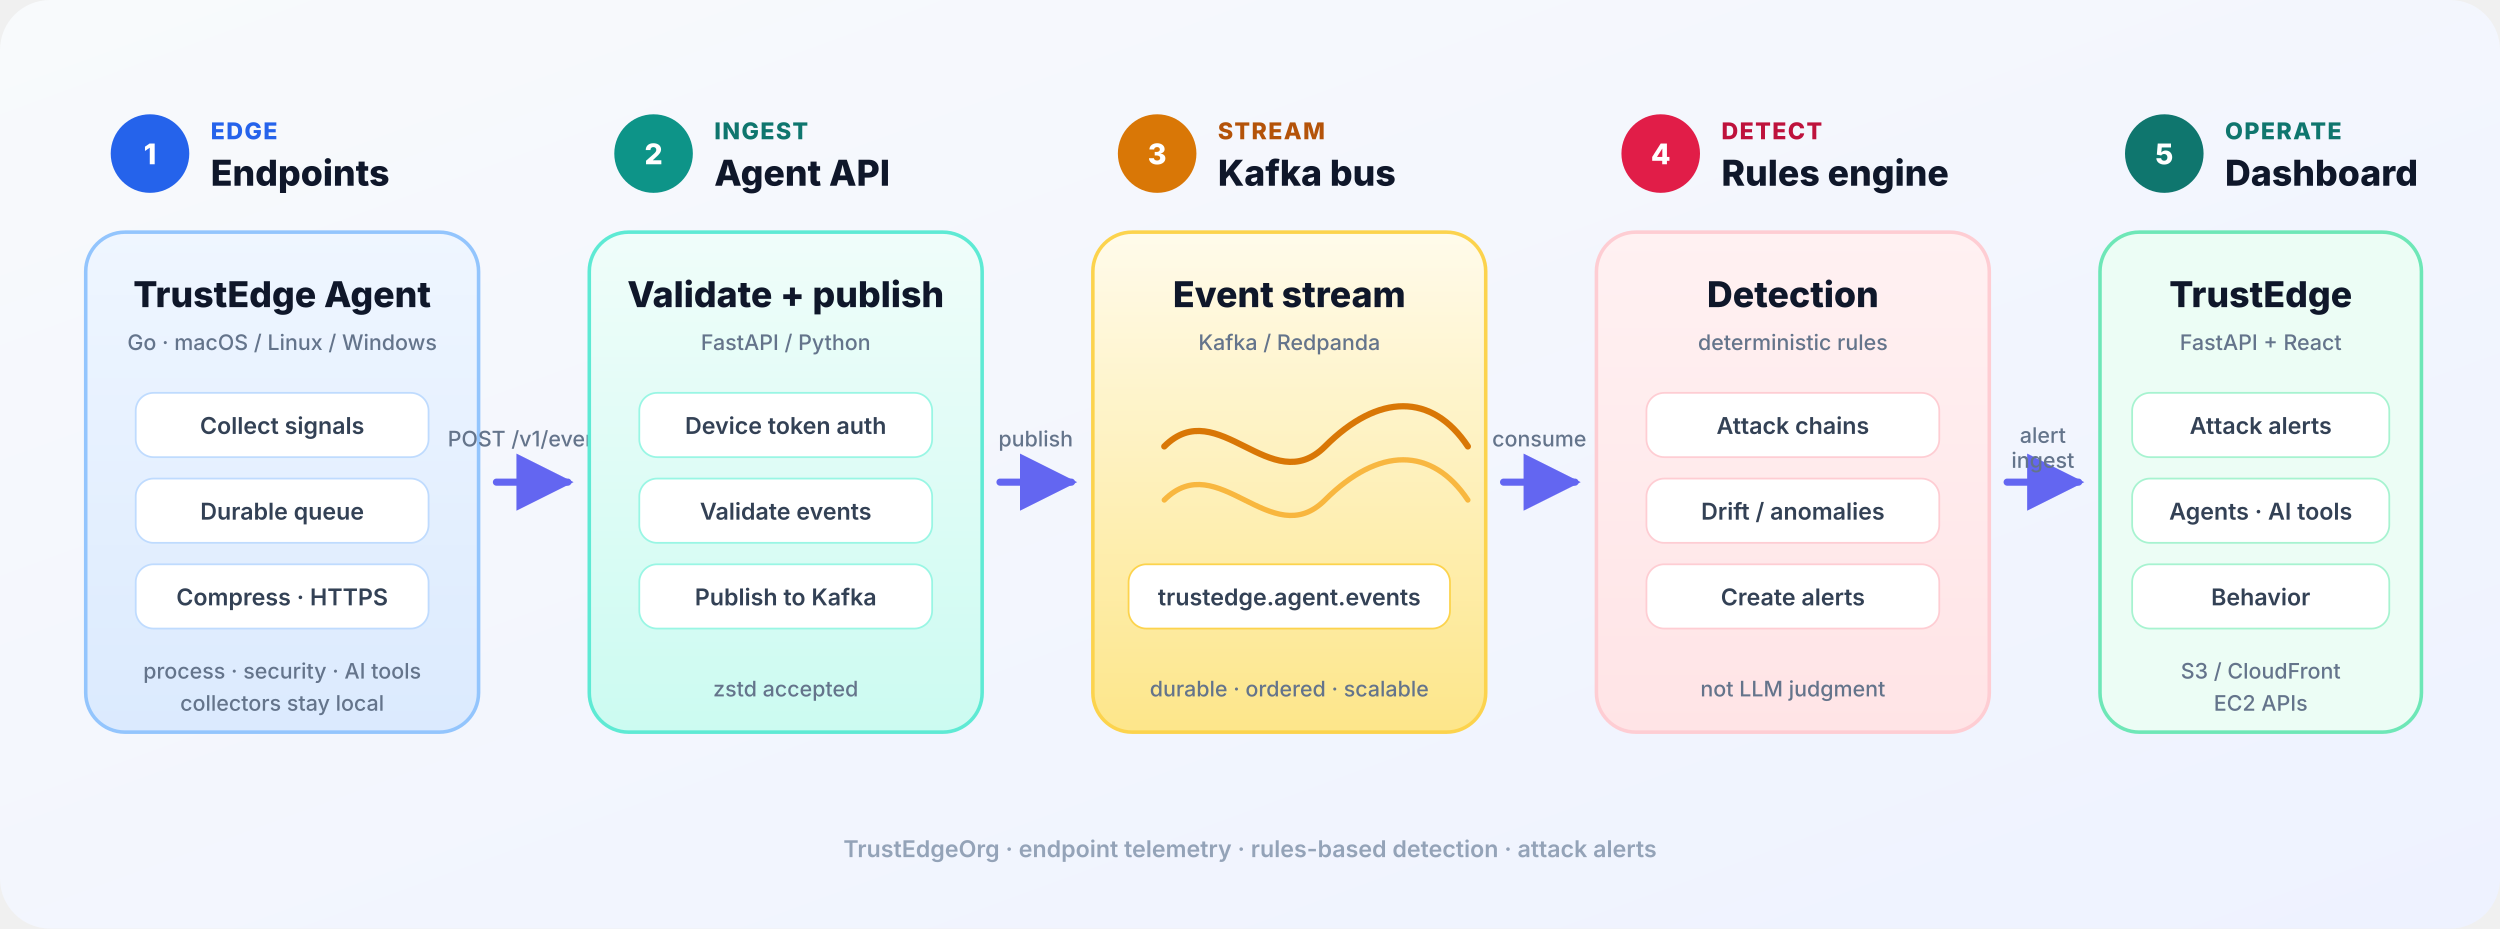
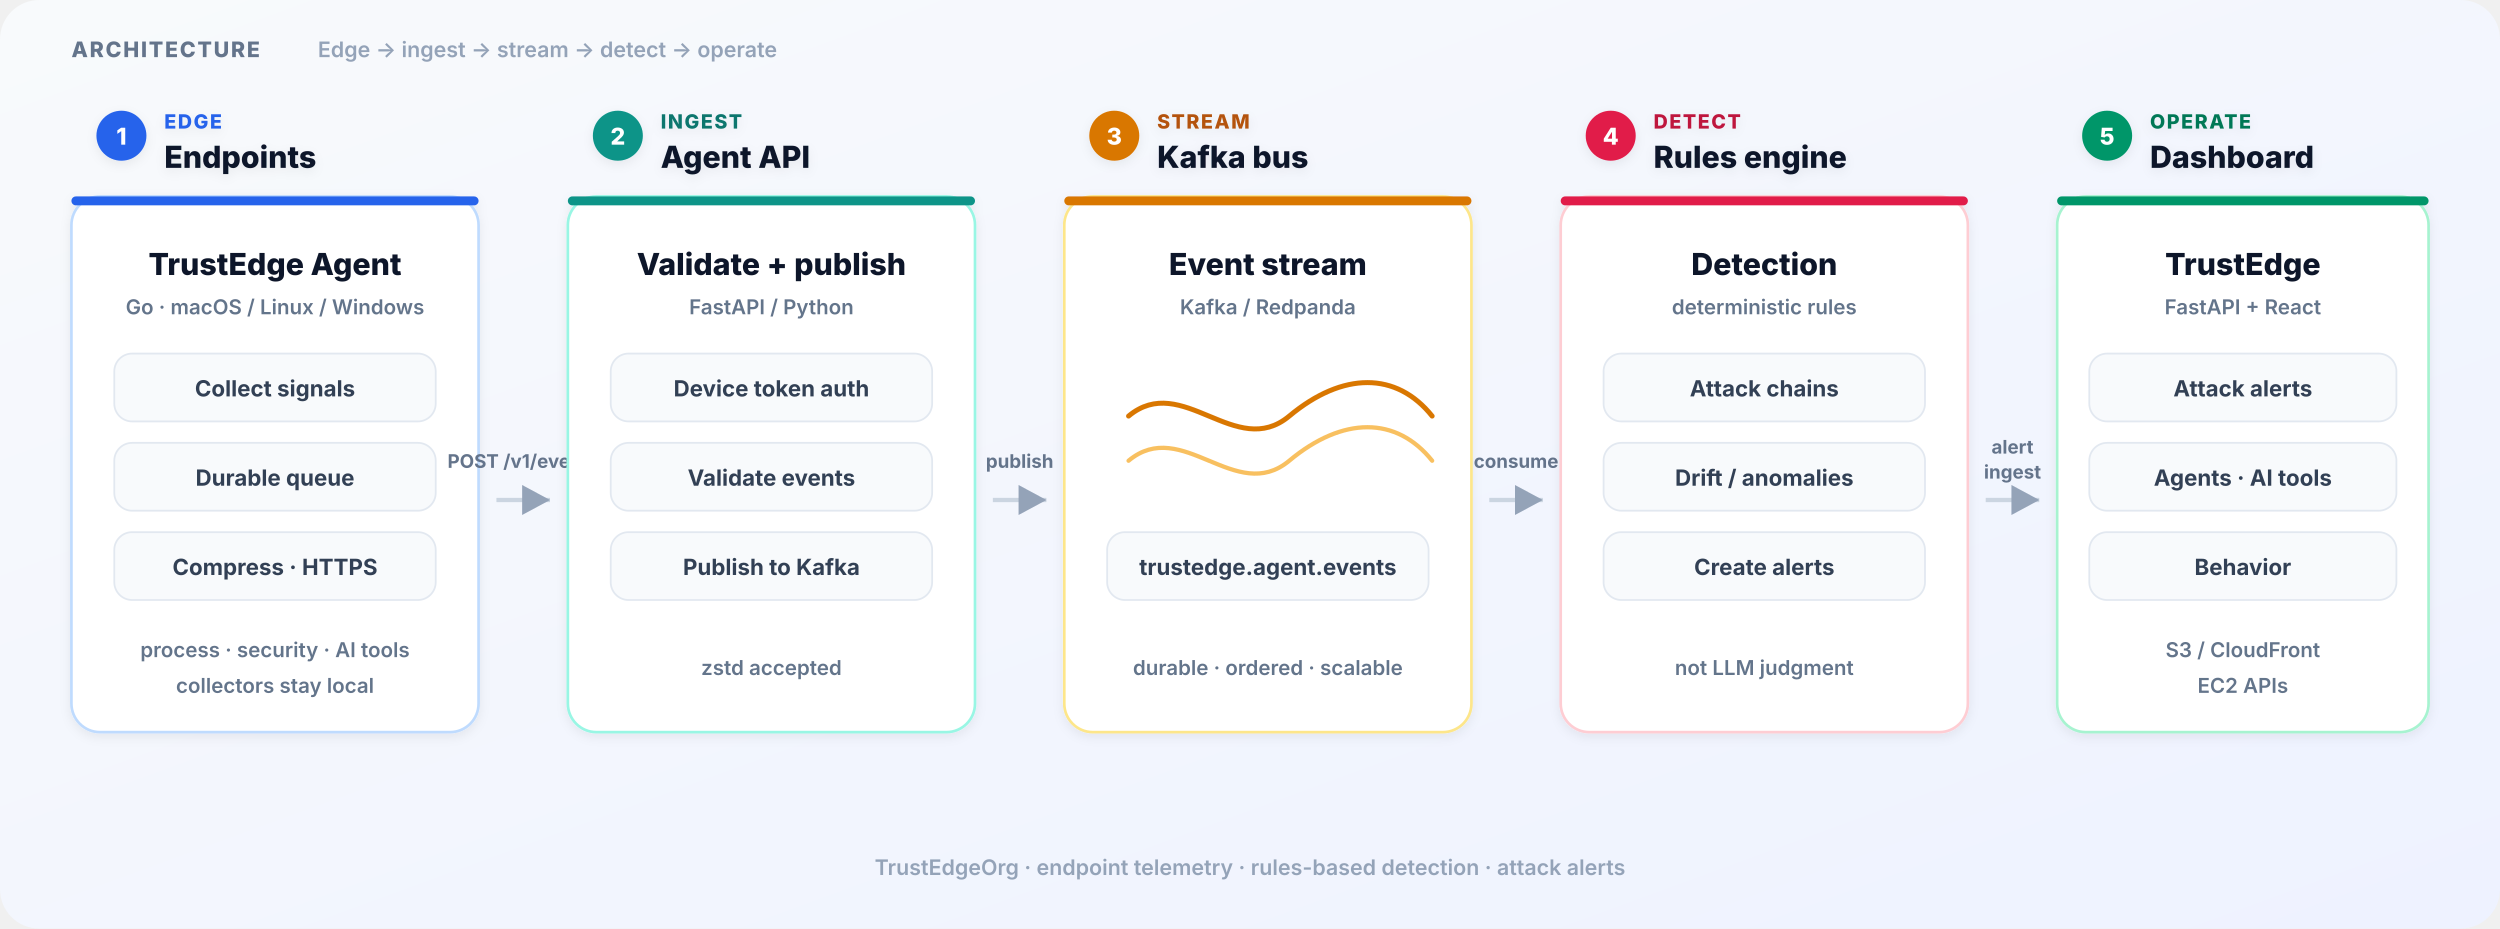
<svg xmlns="http://www.w3.org/2000/svg" viewBox="0 0 1400 520" role="img" aria-labelledby="arch-title arch-desc">
  <defs>
    <linearGradient id="arch-bg" x1="0%" y1="0%" x2="100%" y2="100%">
      <stop offset="0%" stop-color="#F8FAFC" />
      <stop offset="100%" stop-color="#EEF2FF" />
    </linearGradient>
-     <linearGradient id="arch-brand" x1="0%" y1="0%" x2="100%" y2="0%">
+     <linearGradient id="arch-flow" x1="0%" y1="0%" x2="100%" y2="0%">
      <stop offset="0%" stop-color="#2563EB" />
-       <stop offset="100%" stop-color="#7C3AED" />
+       <stop offset="35%" stop-color="#0D9488" />
+       <stop offset="65%" stop-color="#D97706" />
+       <stop offset="100%" stop-color="#059669" />
    </linearGradient>
-     <linearGradient id="arch-blue" x1="0%" y1="0%" x2="0%" y2="100%">
-       <stop offset="0%" stop-color="#EFF6FF" />
-       <stop offset="100%" stop-color="#DBEAFE" />
-     </linearGradient>
-     <linearGradient id="arch-teal" x1="0%" y1="0%" x2="0%" y2="100%">
-       <stop offset="0%" stop-color="#F0FDFA" />
-       <stop offset="100%" stop-color="#CCFBF1" />
-     </linearGradient>
-     <linearGradient id="arch-amber" x1="0%" y1="0%" x2="0%" y2="100%">
-       <stop offset="0%" stop-color="#FFFBEB" />
-       <stop offset="100%" stop-color="#FDE68A" />
-     </linearGradient>
-     <linearGradient id="arch-rose" x1="0%" y1="0%" x2="0%" y2="100%">
-       <stop offset="0%" stop-color="#FFF1F2" />
-       <stop offset="100%" stop-color="#FFE4E6" />
-     </linearGradient>
-     <marker id="arch-arr" viewBox="0 0 10 10" refX="9" refY="5" markerWidth="8" markerHeight="8" orient="auto">
-       <path d="M0 0 L10 5 L0 10 z" fill="#6366F1" />
+     <marker id="arch-arr" markerWidth="8" markerHeight="8" refX="6.5" refY="3.5" orient="auto">
+       <path d="M0,0 L6.5,3.5 L0,7 Z" fill="#94A3B8" />
    </marker>
+     <filter id="arch-soft" x="-6%" y="-4%" width="112%" height="112%">
+       <feDropShadow dx="0" dy="2" stdDeviation="3" flood-color="#0F172A" flood-opacity="0.07" />
+     </filter>
    <style>
-       .num { font-family: ui-sans-serif, system-ui, -apple-system, Segoe UI, sans-serif; font-size: 16px; font-weight: 800; fill: #FFFFFF; }
-       .h { font-family: ui-sans-serif, system-ui, -apple-system, Segoe UI, sans-serif; font-size: 20px; font-weight: 800; fill: #0F172A; }
-       .b { font-family: ui-sans-serif, system-ui, -apple-system, Segoe UI, sans-serif; font-size: 13px; font-weight: 600; fill: #334155; }
-       .s { font-family: ui-sans-serif, system-ui, -apple-system, Segoe UI, sans-serif; font-size: 12px; font-weight: 500; fill: #64748B; }
-       .step { font-family: ui-sans-serif, system-ui, -apple-system, Segoe UI, sans-serif; font-size: 13px; font-weight: 800; letter-spacing: 0.06em; }
-       .foot { font-family: ui-sans-serif, system-ui, -apple-system, Segoe UI, sans-serif; font-size: 13px; font-weight: 600; fill: #94A3B8; }
+       .title { font-family: ui-sans-serif, system-ui, -apple-system, Segoe UI, sans-serif; font-size: 12px; font-weight: 800; letter-spacing: 0.08em; fill: #64748B; }
+       .lead { font-family: ui-sans-serif, system-ui, -apple-system, Segoe UI, sans-serif; font-size: 12px; font-weight: 600; fill: #94A3B8; }
+       .step { font-family: ui-sans-serif, system-ui, -apple-system, Segoe UI, sans-serif; font-size: 11px; font-weight: 800; letter-spacing: 0.08em; }
+       .h { font-family: ui-sans-serif, system-ui, -apple-system, Segoe UI, sans-serif; font-size: 17px; font-weight: 800; fill: #0F172A; }
+       .b { font-family: ui-sans-serif, system-ui, -apple-system, Segoe UI, sans-serif; font-size: 12.5px; font-weight: 700; fill: #334155; }
+       .s { font-family: ui-sans-serif, system-ui, -apple-system, Segoe UI, sans-serif; font-size: 11.5px; font-weight: 600; fill: #64748B; }
+       .num { font-family: ui-sans-serif, system-ui, -apple-system, Segoe UI, sans-serif; font-size: 13px; font-weight: 800; fill: #FFFFFF; }
+       .foot { font-family: ui-sans-serif, system-ui, -apple-system, Segoe UI, sans-serif; font-size: 12px; font-weight: 600; fill: #94A3B8; }
+       .edge { font-family: ui-sans-serif, system-ui, -apple-system, Segoe UI, sans-serif; font-size: 10.5px; font-weight: 700; fill: #64748B; }
    </style>
  </defs>
-   <rect width="1400" height="520" rx="28" fill="url(#arch-bg)" />
-   <path d="M180 240 H1260" fill="none" stroke="url(#arch-brand)" stroke-width="6" stroke-linecap="round" opacity="0.2" />
-   <g transform="translate(48,50)">
-     <circle cx="36" cy="36" r="22" fill="#2563EB" />
-     <text class="num" x="36" y="42" text-anchor="middle">1</text>
-     <text class="step" x="70" y="28" fill="#2563EB">EDGE</text>
-     <text class="h" x="70" y="54">Endpoints</text>
-     <rect y="80" width="220" height="280" rx="22" fill="url(#arch-blue)" stroke="#93C5FD" stroke-width="2" />
-     <text class="h" x="110" y="122" text-anchor="middle">TrustEdge Agent</text>
-     <text class="s" x="110" y="146" text-anchor="middle">Go · macOS / Linux / Windows</text>
-     <rect x="28" y="170" width="164" height="36" rx="10" fill="#FFFFFF" stroke="#BFDBFE" />
-     <text class="b" x="110" y="193" text-anchor="middle">Collect signals</text>
-     <rect x="28" y="218" width="164" height="36" rx="10" fill="#FFFFFF" stroke="#BFDBFE" />
-     <text class="b" x="110" y="241" text-anchor="middle">Durable queue</text>
-     <rect x="28" y="266" width="164" height="36" rx="10" fill="#FFFFFF" stroke="#BFDBFE" />
-     <text class="b" x="110" y="289" text-anchor="middle">Compress · HTTPS</text>
-     <text class="s" x="110" y="330" text-anchor="middle">process · security · AI tools</text>
-     <text class="s" x="110" y="348" text-anchor="middle">collectors stay local</text>
+   <rect width="1400" height="520" rx="22" fill="url(#arch-bg)" />
+   <text class="title" x="40" y="32">ARCHITECTURE</text>
+   <text class="lead" x="178" y="32">Edge → ingest → stream → detect → operate</text>
+   <path d="M160 280 H1240" fill="none" stroke="url(#arch-flow)" stroke-width="2.5" stroke-linecap="round" opacity="0.22" />
+   <g transform="translate(40,58)" filter="url(#arch-soft)">
+     <circle cx="28" cy="18" r="14" fill="#2563EB" />
+     <text class="num" x="28" y="23" text-anchor="middle">1</text>
+     <text class="step" x="52" y="14" fill="#2563EB">EDGE</text>
+     <text class="h" x="52" y="36">Endpoints</text>
+     <rect y="52" width="228" height="300" rx="16" fill="#FFFFFF" stroke="#BFDBFE" stroke-width="1.5" />
+     <rect y="52" width="228" height="5" rx="2.5" fill="#2563EB" />
+     <text class="h" x="114" y="96" text-anchor="middle">TrustEdge Agent</text>
+     <text class="s" x="114" y="118" text-anchor="middle">Go · macOS / Linux / Windows</text>
+     <rect x="24" y="140" width="180" height="38" rx="10" fill="#F8FAFC" stroke="#E2E8F0" />
+     <text class="b" x="114" y="164" text-anchor="middle">Collect signals</text>
+     <rect x="24" y="190" width="180" height="38" rx="10" fill="#F8FAFC" stroke="#E2E8F0" />
+     <text class="b" x="114" y="214" text-anchor="middle">Durable queue</text>
+     <rect x="24" y="240" width="180" height="38" rx="10" fill="#F8FAFC" stroke="#E2E8F0" />
+     <text class="b" x="114" y="264" text-anchor="middle">Compress · HTTPS</text>
+     <text class="s" x="114" y="310" text-anchor="middle">process · security · AI tools</text>
+     <text class="s" x="114" y="330" text-anchor="middle">collectors stay local</text>
  </g>
-   <path d="M278 270 H318" stroke="#6366F1" stroke-width="4" stroke-linecap="round" marker-end="url(#arch-arr)" />
-   <text class="s" x="298" y="250" text-anchor="middle">POST /v1/events</text>
-   <g transform="translate(330,50)">
-     <circle cx="36" cy="36" r="22" fill="#0D9488" />
-     <text class="num" x="36" y="42" text-anchor="middle">2</text>
-     <text class="step" x="70" y="28" fill="#0F766E">INGEST</text>
-     <text class="h" x="70" y="54">Agent API</text>
-     <rect y="80" width="220" height="280" rx="22" fill="url(#arch-teal)" stroke="#5EEAD4" stroke-width="2" />
-     <text class="h" x="110" y="122" text-anchor="middle">Validate + publish</text>
-     <text class="s" x="110" y="146" text-anchor="middle">FastAPI / Python</text>
-     <rect x="28" y="170" width="164" height="36" rx="10" fill="#FFFFFF" stroke="#99F6E4" />
-     <text class="b" x="110" y="193" text-anchor="middle">Device token auth</text>
-     <rect x="28" y="218" width="164" height="36" rx="10" fill="#FFFFFF" stroke="#99F6E4" />
-     <text class="b" x="110" y="241" text-anchor="middle">Validate events</text>
-     <rect x="28" y="266" width="164" height="36" rx="10" fill="#FFFFFF" stroke="#99F6E4" />
-     <text class="b" x="110" y="289" text-anchor="middle">Publish to Kafka</text>
-     <text class="s" x="110" y="340" text-anchor="middle">zstd accepted</text>
+   <path d="M278 280 H308" stroke="#CBD5E1" stroke-width="2.4" marker-end="url(#arch-arr)" />
+   <text class="edge" x="293" y="262" text-anchor="middle">POST /v1/events</text>
+   <g transform="translate(318,58)" filter="url(#arch-soft)">
+     <circle cx="28" cy="18" r="14" fill="#0D9488" />
+     <text class="num" x="28" y="23" text-anchor="middle">2</text>
+     <text class="step" x="52" y="14" fill="#0F766E">INGEST</text>
+     <text class="h" x="52" y="36">Agent API</text>
+     <rect y="52" width="228" height="300" rx="16" fill="#FFFFFF" stroke="#99F6E4" stroke-width="1.5" />
+     <rect y="52" width="228" height="5" rx="2.5" fill="#0D9488" />
+     <text class="h" x="114" y="96" text-anchor="middle">Validate + publish</text>
+     <text class="s" x="114" y="118" text-anchor="middle">FastAPI / Python</text>
+     <rect x="24" y="140" width="180" height="38" rx="10" fill="#F8FAFC" stroke="#E2E8F0" />
+     <text class="b" x="114" y="164" text-anchor="middle">Device token auth</text>
+     <rect x="24" y="190" width="180" height="38" rx="10" fill="#F8FAFC" stroke="#E2E8F0" />
+     <text class="b" x="114" y="214" text-anchor="middle">Validate events</text>
+     <rect x="24" y="240" width="180" height="38" rx="10" fill="#F8FAFC" stroke="#E2E8F0" />
+     <text class="b" x="114" y="264" text-anchor="middle">Publish to Kafka</text>
+     <text class="s" x="114" y="320" text-anchor="middle">zstd accepted</text>
  </g>
-   <path d="M560 270 H600" stroke="#6366F1" stroke-width="4" stroke-linecap="round" marker-end="url(#arch-arr)" />
-   <text class="s" x="580" y="250" text-anchor="middle">publish</text>
-   <g transform="translate(612,50)">
-     <circle cx="36" cy="36" r="22" fill="#D97706" />
-     <text class="num" x="36" y="42" text-anchor="middle">3</text>
-     <text class="step" x="70" y="28" fill="#B45309">STREAM</text>
-     <text class="h" x="70" y="54">Kafka bus</text>
-     <rect y="80" width="220" height="280" rx="22" fill="url(#arch-amber)" stroke="#FCD34D" stroke-width="2" />
-     <text class="h" x="110" y="122" text-anchor="middle">Event stream</text>
-     <text class="s" x="110" y="146" text-anchor="middle">Kafka / Redpanda</text>
-     <path d="M40 200 C70 170 100 230 130 200 S190 170 210 200" fill="none" stroke="#D97706" stroke-width="3.5" stroke-linecap="round" />
-     <path d="M40 230 C70 200 100 260 130 230 S190 200 210 230" fill="none" stroke="#F59E0B" stroke-width="3" stroke-linecap="round" opacity="0.7" />
-     <rect x="20" y="266" width="180" height="36" rx="10" fill="#FFFFFF" stroke="#FCD34D" />
-     <text class="b" x="110" y="289" text-anchor="middle">trustedge.agent.events</text>
-     <text class="s" x="110" y="340" text-anchor="middle">durable · ordered · scalable</text>
+   <path d="M556 280 H586" stroke="#CBD5E1" stroke-width="2.4" marker-end="url(#arch-arr)" />
+   <text class="edge" x="571" y="262" text-anchor="middle">publish</text>
+   <g transform="translate(596,58)" filter="url(#arch-soft)">
+     <circle cx="28" cy="18" r="14" fill="#D97706" />
+     <text class="num" x="28" y="23" text-anchor="middle">3</text>
+     <text class="step" x="52" y="14" fill="#B45309">STREAM</text>
+     <text class="h" x="52" y="36">Kafka bus</text>
+     <rect y="52" width="228" height="300" rx="16" fill="#FFFFFF" stroke="#FDE68A" stroke-width="1.5" />
+     <rect y="52" width="228" height="5" rx="2.5" fill="#D97706" />
+     <text class="h" x="114" y="96" text-anchor="middle">Event stream</text>
+     <text class="s" x="114" y="118" text-anchor="middle">Kafka / Redpanda</text>
+     <path d="M36 175 C66 150 96 200 126 175 S186 150 206 175" fill="none" stroke="#D97706" stroke-width="2.8" stroke-linecap="round" />
+     <path d="M36 200 C66 175 96 225 126 200 S186 175 206 200" fill="none" stroke="#F59E0B" stroke-width="2.4" stroke-linecap="round" opacity="0.65" />
+     <rect x="24" y="240" width="180" height="38" rx="10" fill="#F8FAFC" stroke="#E2E8F0" />
+     <text class="b" x="114" y="264" text-anchor="middle">trustedge.agent.events</text>
+     <text class="s" x="114" y="320" text-anchor="middle">durable · ordered · scalable</text>
  </g>
-   <path d="M842 270 H882" stroke="#6366F1" stroke-width="4" stroke-linecap="round" marker-end="url(#arch-arr)" />
-   <text class="s" x="862" y="250" text-anchor="middle">consume</text>
-   <g transform="translate(894,50)">
-     <circle cx="36" cy="36" r="22" fill="#E11D48" />
-     <text class="num" x="36" y="42" text-anchor="middle">4</text>
-     <text class="step" x="70" y="28" fill="#BE123C">DETECT</text>
-     <text class="h" x="70" y="54">Rules engine</text>
-     <rect y="80" width="220" height="280" rx="22" fill="url(#arch-rose)" stroke="#FECDD3" stroke-width="2" />
-     <text class="h" x="110" y="122" text-anchor="middle">Detection</text>
-     <text class="s" x="110" y="146" text-anchor="middle">deterministic rules</text>
-     <rect x="28" y="170" width="164" height="36" rx="10" fill="#FFFFFF" stroke="#FECDD3" />
-     <text class="b" x="110" y="193" text-anchor="middle">Attack chains</text>
-     <rect x="28" y="218" width="164" height="36" rx="10" fill="#FFFFFF" stroke="#FECDD3" />
-     <text class="b" x="110" y="241" text-anchor="middle">Drift / anomalies</text>
-     <rect x="28" y="266" width="164" height="36" rx="10" fill="#FFFFFF" stroke="#FECDD3" />
-     <text class="b" x="110" y="289" text-anchor="middle">Create alerts</text>
-     <text class="s" x="110" y="340" text-anchor="middle">not LLM judgment</text>
+   <path d="M834 280 H864" stroke="#CBD5E1" stroke-width="2.4" marker-end="url(#arch-arr)" />
+   <text class="edge" x="849" y="262" text-anchor="middle">consume</text>
+   <g transform="translate(874,58)" filter="url(#arch-soft)">
+     <circle cx="28" cy="18" r="14" fill="#E11D48" />
+     <text class="num" x="28" y="23" text-anchor="middle">4</text>
+     <text class="step" x="52" y="14" fill="#BE123C">DETECT</text>
+     <text class="h" x="52" y="36">Rules engine</text>
+     <rect y="52" width="228" height="300" rx="16" fill="#FFFFFF" stroke="#FECDD3" stroke-width="1.5" />
+     <rect y="52" width="228" height="5" rx="2.5" fill="#E11D48" />
+     <text class="h" x="114" y="96" text-anchor="middle">Detection</text>
+     <text class="s" x="114" y="118" text-anchor="middle">deterministic rules</text>
+     <rect x="24" y="140" width="180" height="38" rx="10" fill="#F8FAFC" stroke="#E2E8F0" />
+     <text class="b" x="114" y="164" text-anchor="middle">Attack chains</text>
+     <rect x="24" y="190" width="180" height="38" rx="10" fill="#F8FAFC" stroke="#E2E8F0" />
+     <text class="b" x="114" y="214" text-anchor="middle">Drift / anomalies</text>
+     <rect x="24" y="240" width="180" height="38" rx="10" fill="#F8FAFC" stroke="#E2E8F0" />
+     <text class="b" x="114" y="264" text-anchor="middle">Create alerts</text>
+     <text class="s" x="114" y="320" text-anchor="middle">not LLM judgment</text>
  </g>
-   <path d="M1124 270 H1164" stroke="#6366F1" stroke-width="4" stroke-linecap="round" marker-end="url(#arch-arr)" />
-   <text class="s" x="1144" y="248" text-anchor="middle">alert</text>
-   <text class="s" x="1144" y="262" text-anchor="middle">ingest</text>
-   <g transform="translate(1176,50)">
-     <circle cx="36" cy="36" r="22" fill="#0F766E" />
-     <text class="num" x="36" y="42" text-anchor="middle">5</text>
-     <text class="step" x="70" y="28" fill="#0F766E">OPERATE</text>
-     <text class="h" x="70" y="54">Dashboard</text>
-     <rect y="80" width="180" height="280" rx="22" fill="#ECFDF5" stroke="#6EE7B7" stroke-width="2" />
-     <text class="h" x="90" y="122" text-anchor="middle">TrustEdge</text>
-     <text class="s" x="90" y="146" text-anchor="middle">FastAPI + React</text>
-     <rect x="18" y="170" width="144" height="36" rx="10" fill="#FFFFFF" stroke="#A7F3D0" />
-     <text class="b" x="90" y="193" text-anchor="middle">Attack alerts</text>
-     <rect x="18" y="218" width="144" height="36" rx="10" fill="#FFFFFF" stroke="#A7F3D0" />
-     <text class="b" x="90" y="241" text-anchor="middle">Agents · AI tools</text>
-     <rect x="18" y="266" width="144" height="36" rx="10" fill="#FFFFFF" stroke="#A7F3D0" />
-     <text class="b" x="90" y="289" text-anchor="middle">Behavior</text>
-     <text class="s" x="90" y="330" text-anchor="middle">S3 / CloudFront</text>
-     <text class="s" x="90" y="348" text-anchor="middle">EC2 APIs</text>
+   <path d="M1112 280 H1142" stroke="#CBD5E1" stroke-width="2.4" marker-end="url(#arch-arr)" />
+   <text class="edge" x="1127" y="254" text-anchor="middle">alert</text>
+   <text class="edge" x="1127" y="268" text-anchor="middle">ingest</text>
+   <g transform="translate(1152,58)" filter="url(#arch-soft)">
+     <circle cx="28" cy="18" r="14" fill="#059669" />
+     <text class="num" x="28" y="23" text-anchor="middle">5</text>
+     <text class="step" x="52" y="14" fill="#047857">OPERATE</text>
+     <text class="h" x="52" y="36">Dashboard</text>
+     <rect y="52" width="208" height="300" rx="16" fill="#FFFFFF" stroke="#A7F3D0" stroke-width="1.5" />
+     <rect y="52" width="208" height="5" rx="2.5" fill="#059669" />
+     <text class="h" x="104" y="96" text-anchor="middle">TrustEdge</text>
+     <text class="s" x="104" y="118" text-anchor="middle">FastAPI + React</text>
+     <rect x="18" y="140" width="172" height="38" rx="10" fill="#F8FAFC" stroke="#E2E8F0" />
+     <text class="b" x="104" y="164" text-anchor="middle">Attack alerts</text>
+     <rect x="18" y="190" width="172" height="38" rx="10" fill="#F8FAFC" stroke="#E2E8F0" />
+     <text class="b" x="104" y="214" text-anchor="middle">Agents · AI tools</text>
+     <rect x="18" y="240" width="172" height="38" rx="10" fill="#F8FAFC" stroke="#E2E8F0" />
+     <text class="b" x="104" y="264" text-anchor="middle">Behavior</text>
+     <text class="s" x="104" y="310" text-anchor="middle">S3 / CloudFront</text>
+     <text class="s" x="104" y="330" text-anchor="middle">EC2 APIs</text>
  </g>
-   <text class="foot" x="700" y="480" text-anchor="middle">TrustEdgeOrg · endpoint telemetry · rules-based detection · attack alerts</text>
+   <text class="foot" x="700" y="490" text-anchor="middle">TrustEdgeOrg · endpoint telemetry · rules-based detection · attack alerts</text>
</svg>
